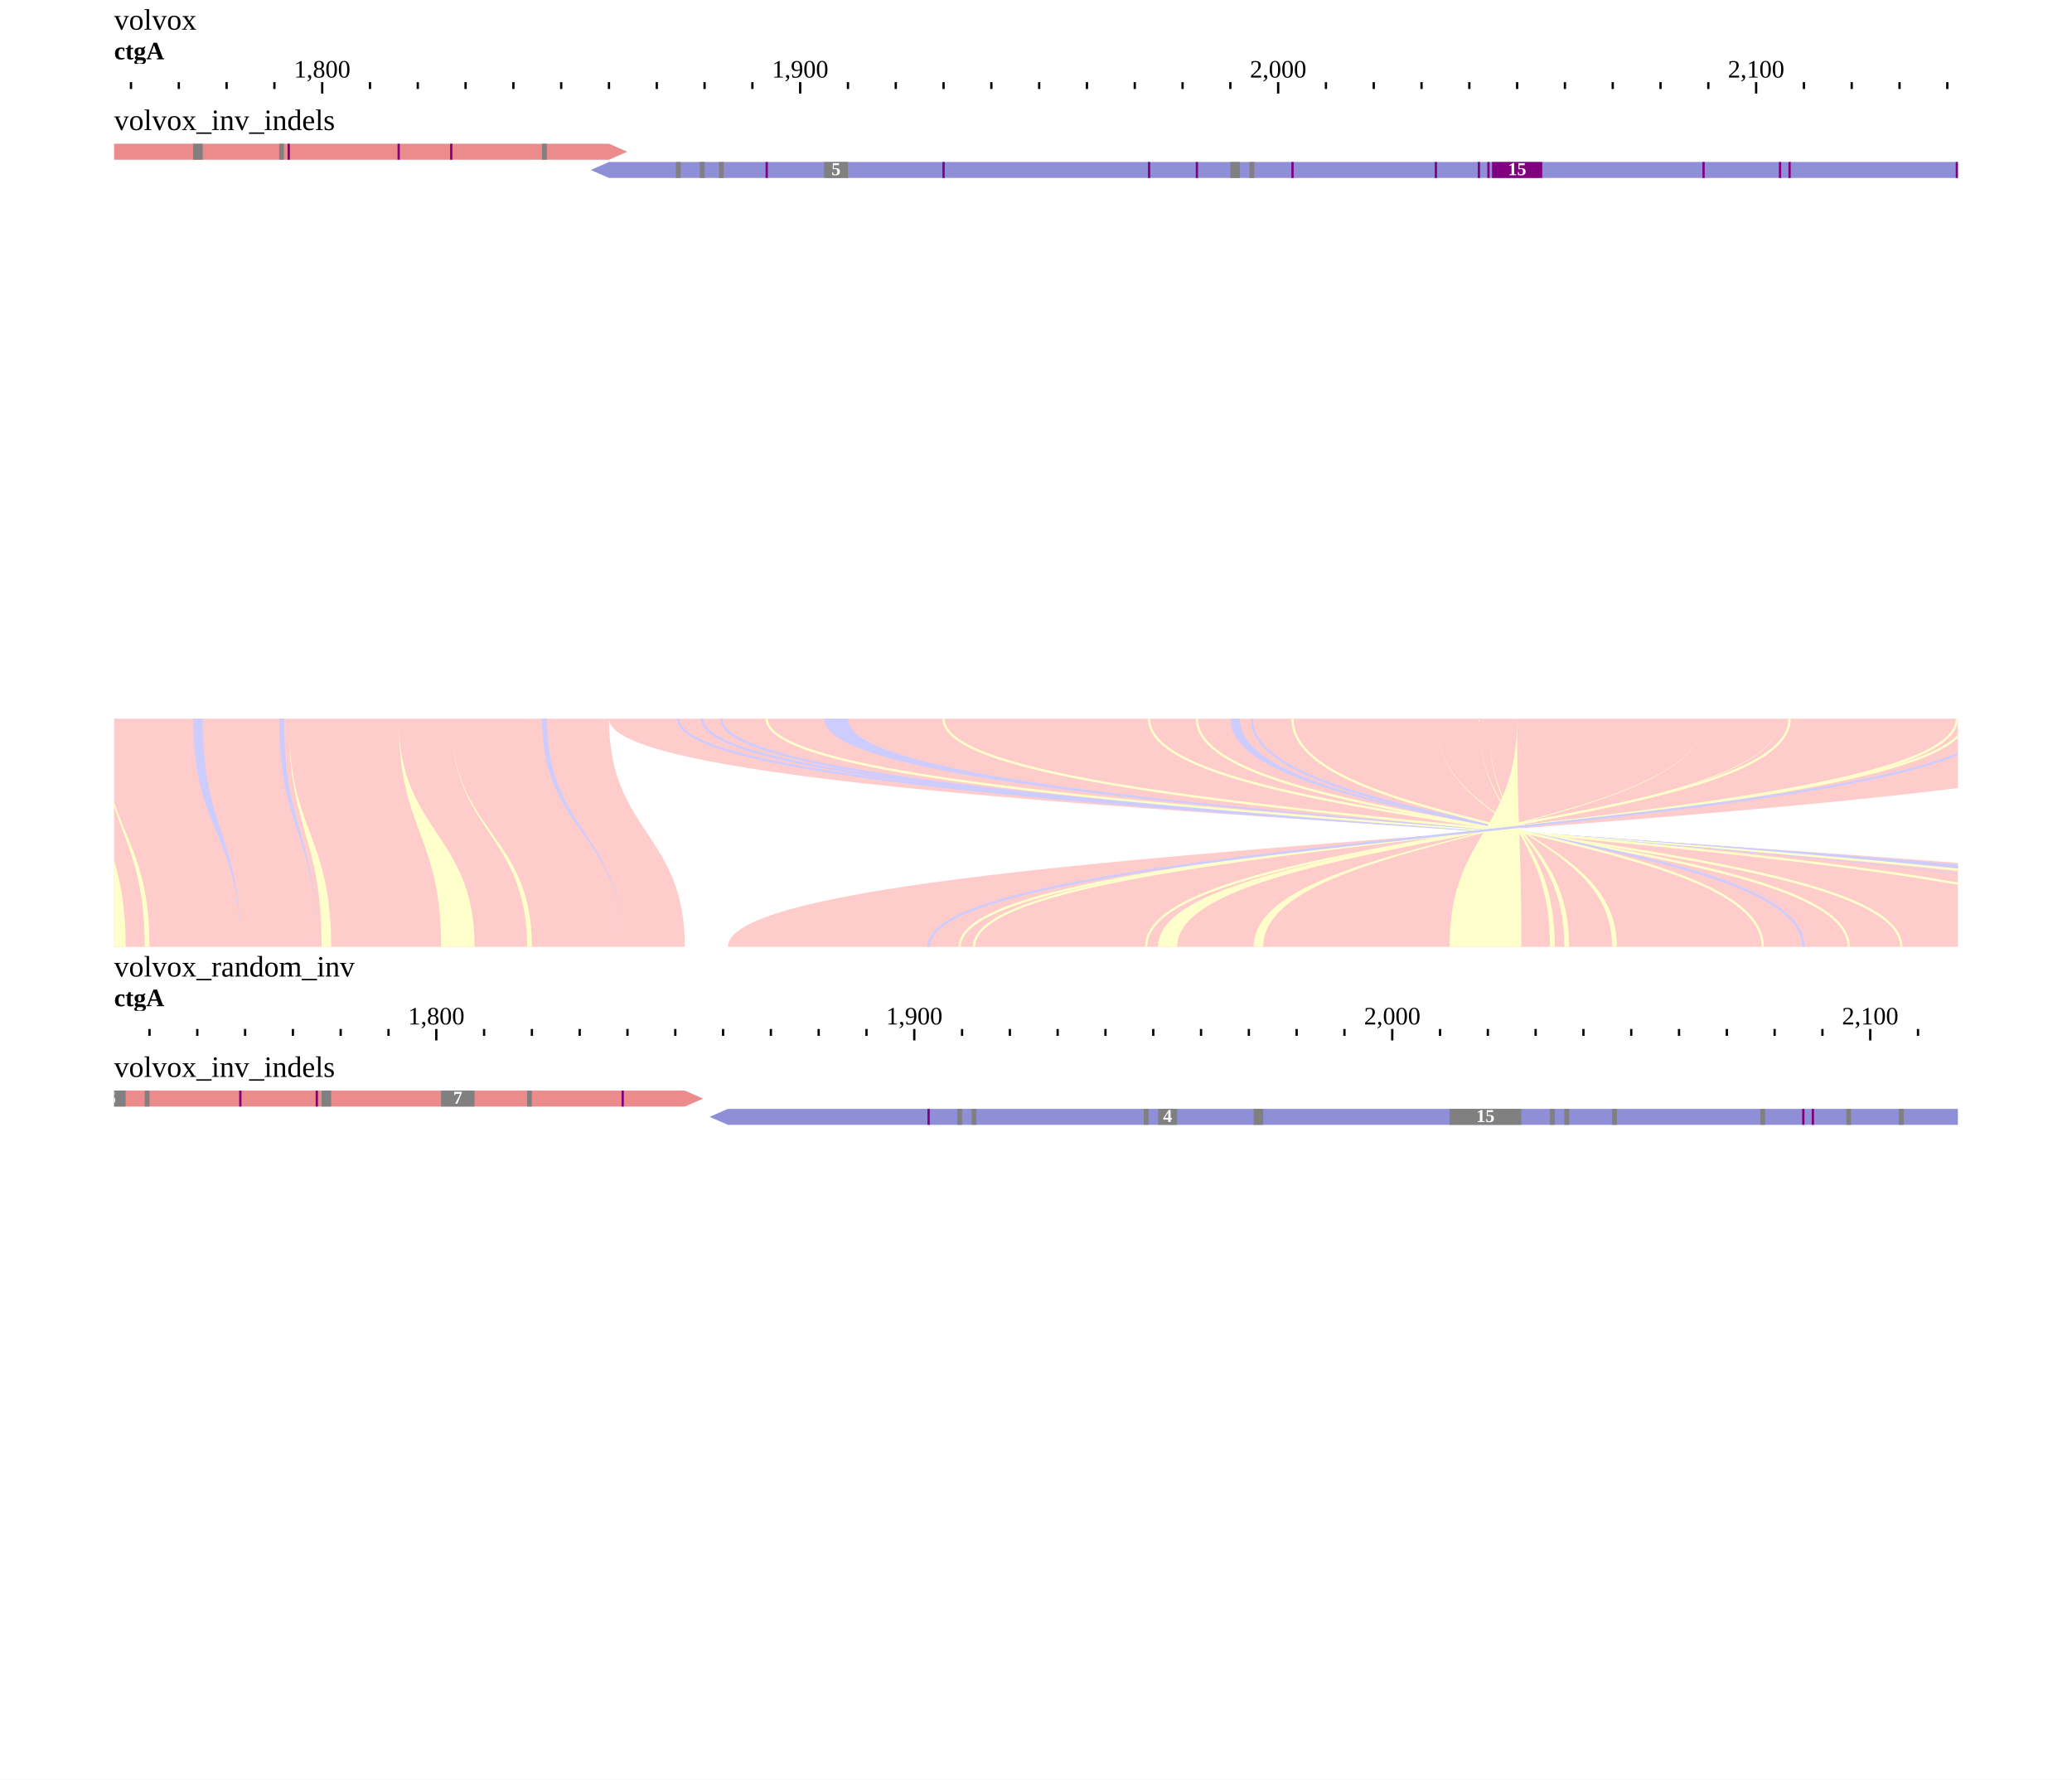
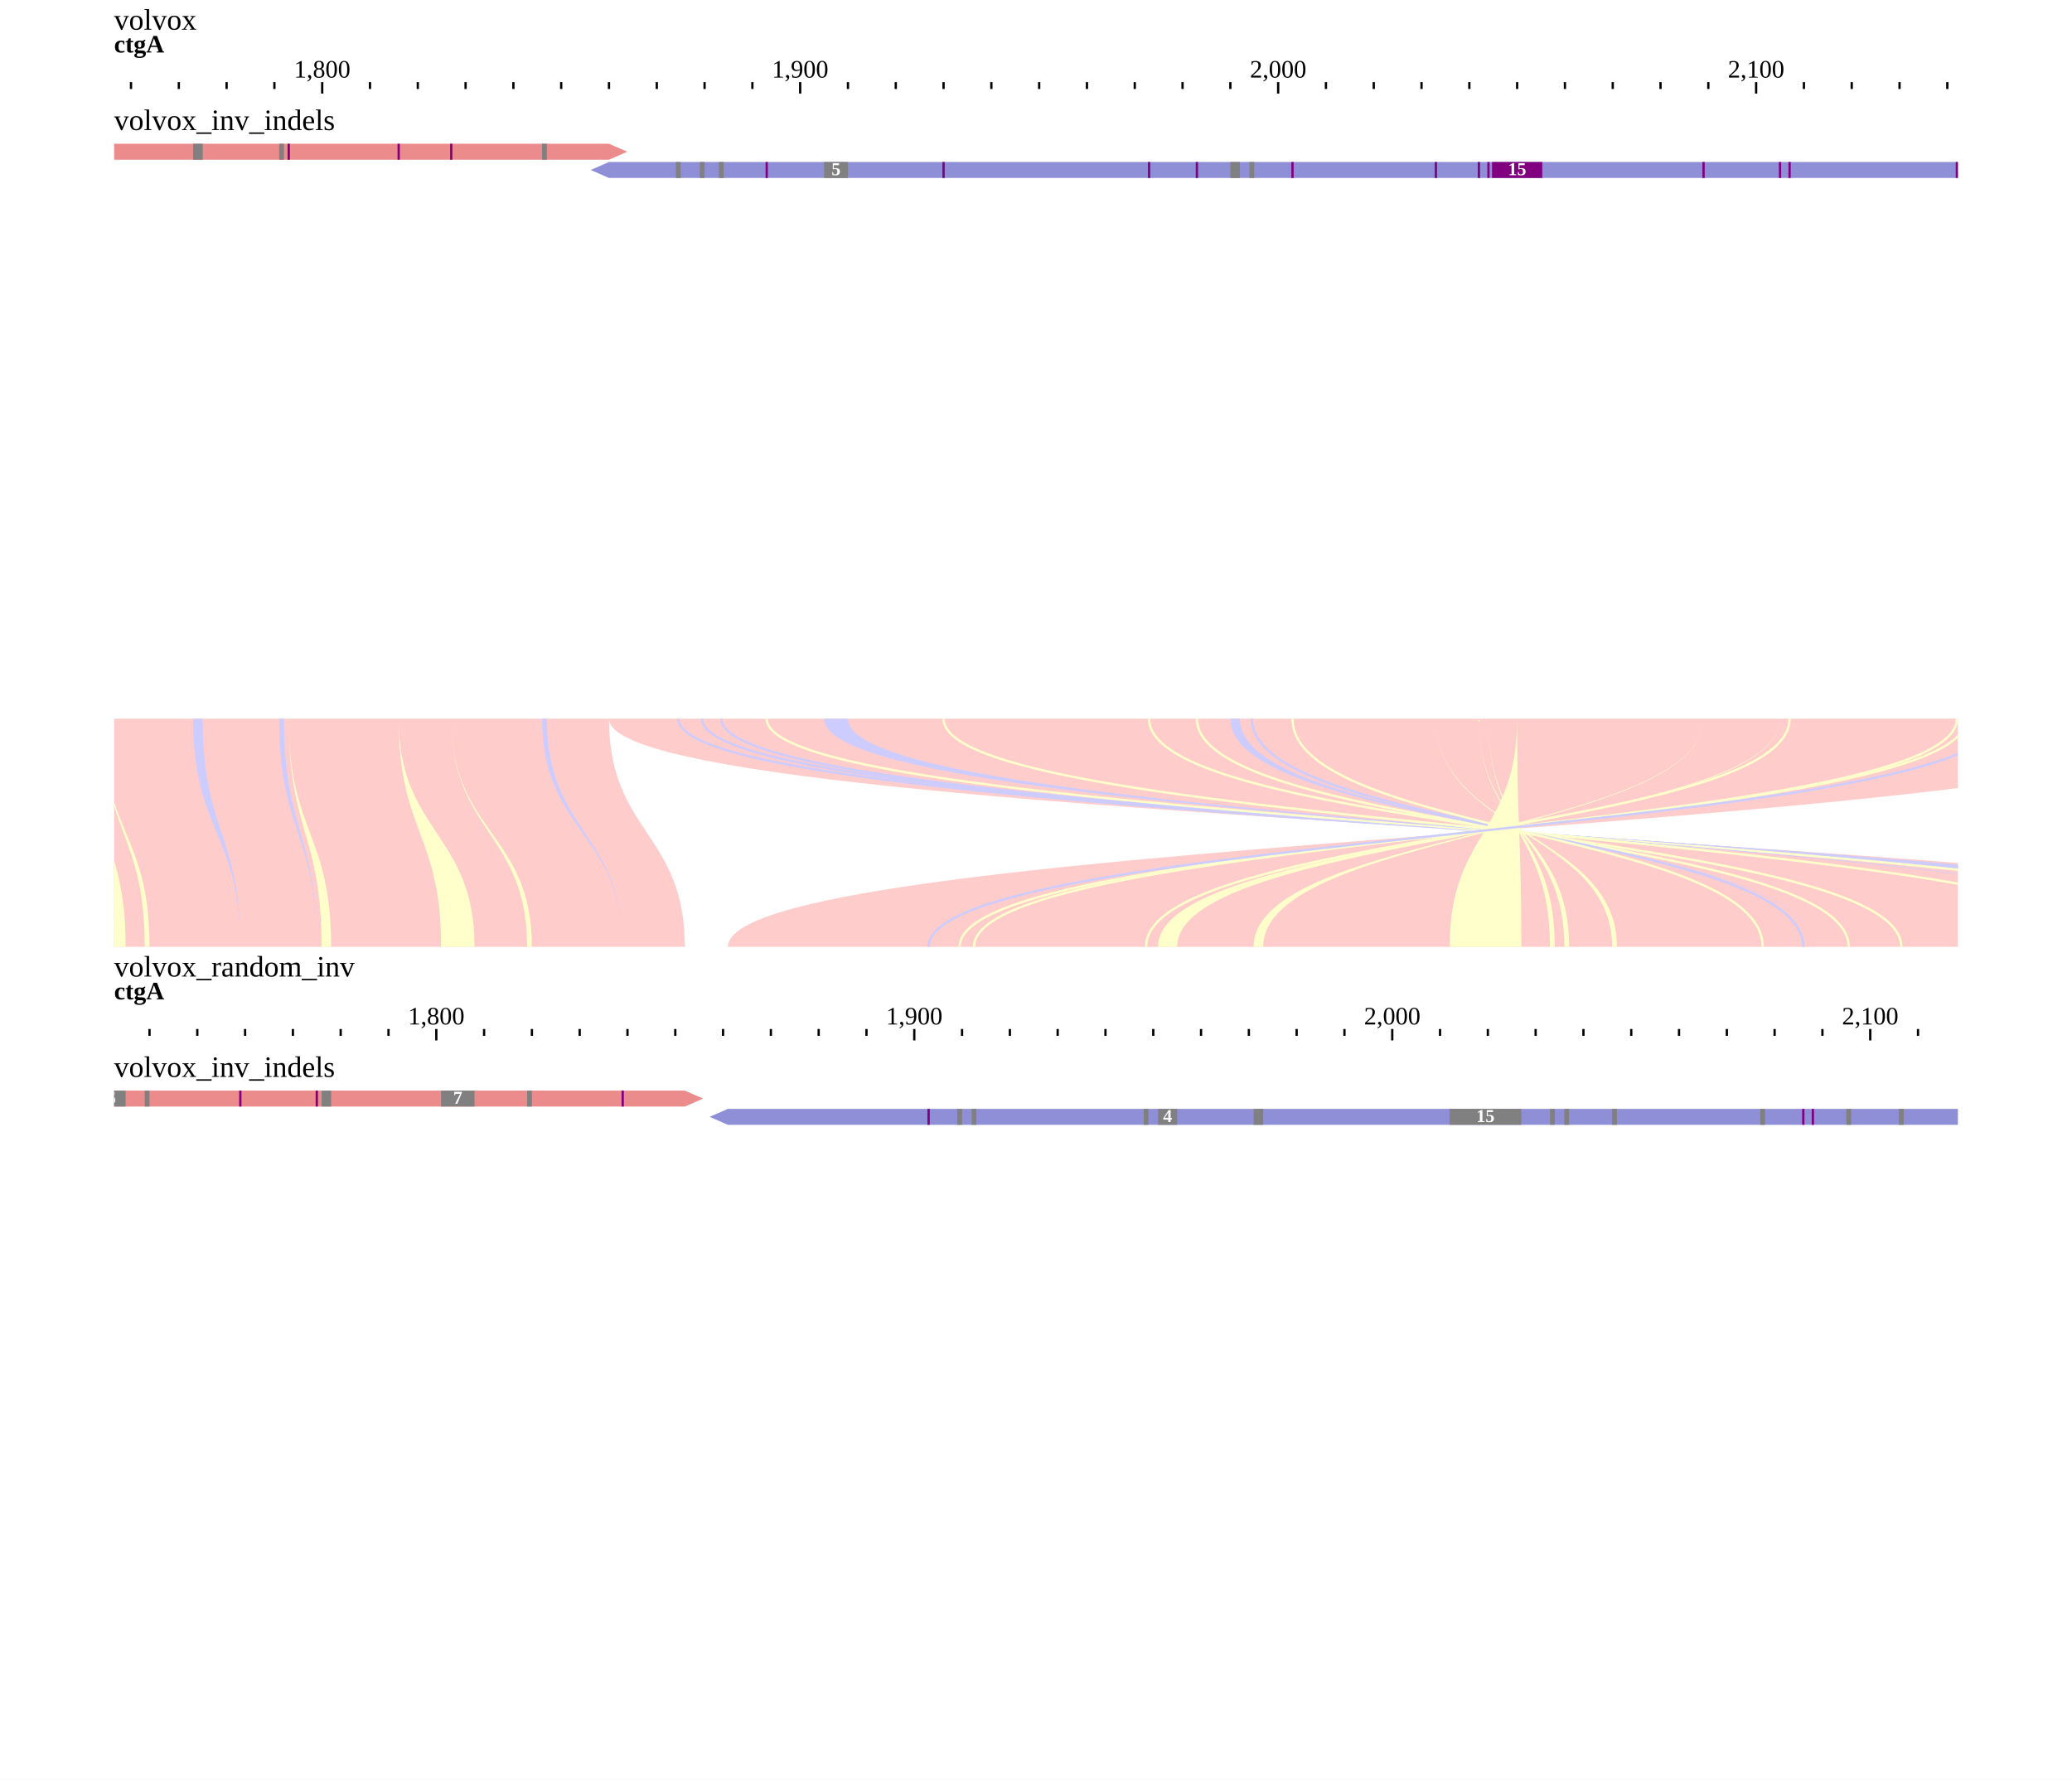
<svg xmlns="http://www.w3.org/2000/svg" width="908" height="780" viewBox="0 0 908 780">
  <rect width="908" height="780" fill="#ffffff" />
  <g transform="translate(0 0)">
    <g transform="translate(50 13)">
      <g transform="translate(0)">
        <text x="0" font-size="13" fill="#000000">volvox</text>
        <defs>
          <clipPath id="ruler-clip-view1">
            <rect x="0" y="0" width="808" height="30" />
          </clipPath>
        </defs>
        <g clip-path="url(#ruler-clip-view1)">
          <path d="M-327.73 23V28M-118.27 23V28M91.2 23V28M300.66 23V28M510.12 23V28M719.58 23V28M929.04 23V28M-474.35 23V26M-453.4 23V26M-432.46 23V26M-411.51 23V26M-390.56 23V26M-369.62 23V26M-348.67 23V26M-306.78 23V26M-285.83 23V26M-264.89 23V26M-243.94 23V26M-223 23V26M-202.05 23V26M-181.1 23V26M-160.16 23V26M-139.21 23V26M-97.32 23V26M-76.37 23V26M-55.43 23V26M-34.48 23V26M-13.54 23V26M7.41 23V26M28.36 23V26M49.3 23V26M70.25 23V26M112.14 23V26M133.09 23V26M154.03 23V26M174.98 23V26M195.93 23V26M216.87 23V26M237.82 23V26M258.76 23V26M279.71 23V26M321.6 23V26M342.55 23V26M363.49 23V26M384.44 23V26M405.39 23V26M426.33 23V26M447.28 23V26M468.22 23V26M489.17 23V26M531.06 23V26M552.01 23V26M572.95 23V26M593.9 23V26M614.85 23V26M635.79 23V26M656.74 23V26M677.68 23V26M698.63 23V26M740.52 23V26M761.47 23V26M782.42 23V26M803.36 23V26M824.31 23V26M845.25 23V26M866.2 23V26M887.15 23V26M908.09 23V26M949.98 23V26M970.93 23V26M991.88 23V26M1012.82 23V26M1033.77 23V26M1054.71 23V26M1075.66 23V26M1096.61 23V26M1117.55 23V26" stroke-width="1" stroke="#000000" fill="none" />
          <text x="91.2" y="21" text-anchor="middle" font-size="11" fill="#000000">1,800</text>
          <text x="300.66" y="21" text-anchor="middle" font-size="11" fill="#000000">1,900</text>
          <text x="510.12" y="21" text-anchor="middle" font-size="11" fill="#000000">2,000</text>
          <text x="719.58" y="21" text-anchor="middle" font-size="11" fill="#000000">2,100</text>
          <g transform="translate(0 0)">
            <defs>
              <clipPath id="reflabel-view1-volvox:ctgA:1528:1910:0">
-                 <rect x="0" y="0" width="1122.84" height="15" />
+                 <rect x="0" y="0" width="1122.84" height="13" />
              </clipPath>
            </defs>
            <g clip-path="url(#reflabel-view1-volvox:ctgA:1528:1910:0)">
-               <text x="0" y="13" font-size="11" font-weight="bold" fill="#000000">ctgA</text>
+               <text x="0" y="10" font-size="11" font-weight="bold" fill="#000000">ctgA</text>
            </g>
          </g>
        </g>
      </g>
      <g transform="translate(0 30)">
        <g transform="translate(0 0)">
          <defs>
            <clipPath id="track-clip-view1-volvox_inv_indels">
              <rect x="-50" y="20" width="858" height="250" />
            </clipPath>
          </defs>
          <g clip-path="url(#track-clip-view1-volvox_inv_indels)">
            <g transform="translate(0 20)">
              <defs>
                <clipPath id="alignments-clip-t1-display">
                  <rect x="0" y="0" width="808" height="250" />
                </clipPath>
              </defs>
              <g clip-path="url(#alignments-clip-t1-display)">
                <g>
                  <clipPath id="svgcanvas-clip-0">
                    <path d="M0,0h808v250h-808Z" />
                  </clipPath>
                  <g clip-path="url(#svgcanvas-clip-0)">
                    <clipPath id="svgcanvas-clip-1">
                      <path d="M0,0h808v250h-808Z" />
                    </clipPath>
                    <g clip-path="url(#svgcanvas-clip-1)">
                      <rect x="956.27" y="0" width="29295.15" height="7" fill="rgb(236,139,139)" />
                      <path d="M-405.23,0L216.87,0L224.87,3.5L216.87,7L-405.23,7Z" fill="rgb(236,139,139)" stroke="none" />
                      <path d="M914.38,8L216.87,8L208.87,11.5L216.87,15L914.38,15Z" fill="rgb(143,143,216)" stroke="none" />
                      <rect x="1090.32" y="0" width="2.09" height="7" fill="rgb(128,128,128)" />
                      <rect x="1153.16" y="0" width="4.19" height="7" fill="rgb(128,128,128)" />
                      <rect x="-340.29" y="0" width="2.09" height="7" fill="rgb(128,128,128)" />
                      <rect x="-329.82" y="0" width="2.09" height="7" fill="rgb(128,128,128)" />
                      <rect x="-292.12" y="0" width="2.09" height="7" fill="rgb(128,128,128)" />
                      <rect x="-248.13" y="0" width="2.09" height="7" fill="rgb(128,128,128)" />
                      <rect x="-220.9" y="0" width="10.47" height="7" fill="rgb(128,128,128)" />
                      <rect x="-189.48" y="0" width="2.09" height="7" fill="rgb(128,128,128)" />
                      <rect x="-183.2" y="0" width="2.09" height="7" fill="rgb(128,128,128)" />
                      <rect x="-118.27" y="0" width="2.09" height="7" fill="rgb(128,128,128)" />
                      <rect x="34.64" y="0" width="4.19" height="7" fill="rgb(128,128,128)" />
                      <rect x="72.34" y="0" width="2.09" height="7" fill="rgb(128,128,128)" />
                      <rect x="187.55" y="0" width="2.09" height="7" fill="rgb(128,128,128)" />
                      <rect x="246.2" y="8" width="2.09" height="7" fill="rgb(128,128,128)" />
                      <rect x="256.67" y="8" width="2.09" height="7" fill="rgb(128,128,128)" />
                      <rect x="265.05" y="8" width="2.09" height="7" fill="rgb(128,128,128)" />
                      <rect x="311.13" y="8" width="10.47" height="7" fill="rgb(128,128,128)" />
                      <rect x="489.17" y="8" width="4.19" height="7" fill="rgb(128,128,128)" />
                      <rect x="497.55" y="8" width="2.09" height="7" fill="rgb(128,128,128)" />
                      <rect x="824.31" y="8" width="2.09" height="7" fill="rgb(128,128,128)" />
                      <rect x="976.71" y="0" width="1" height="7" fill="rgb(128,0,128)" />
                      <rect x="985.09" y="0" width="1" height="7" fill="rgb(128,0,128)" />
                      <rect x="1029.08" y="0" width="1" height="7" fill="rgb(128,0,128)" />
                      <rect x="1050.02" y="0" width="1" height="7" fill="rgb(128,0,128)" />
                      <rect x="1079.35" y="0" width="1" height="7" fill="rgb(128,0,128)" />
                      <rect x="1175.7" y="0" width="1" height="7" fill="rgb(128,0,128)" />
                      <rect x="1207.12" y="0" width="1" height="7" fill="rgb(128,0,128)" />
                      <rect x="-259.1" y="0" width="1" height="7" fill="rgb(128,0,128)" />
                      <rect x="-238.16" y="0" width="1" height="7" fill="rgb(128,0,128)" />
                      <rect x="-227.68" y="0" width="1" height="7" fill="rgb(128,0,128)" />
                      <rect x="-164.85" y="0" width="1" height="7" fill="rgb(128,0,128)" />
                      <rect x="-137.62" y="0" width="1" height="7" fill="rgb(128,0,128)" />
                      <rect x="-108.29" y="0" width="1" height="7" fill="rgb(128,0,128)" />
                      <rect x="-14.04" y="0" width="1" height="7" fill="rgb(128,0,128)" />
                      <rect x="-5.66" y="0" width="1" height="7" fill="rgb(128,0,128)" />
                      <rect x="76.03" y="0" width="1" height="7" fill="rgb(128,0,128)" />
                      <rect x="124.21" y="0" width="1" height="7" fill="rgb(128,0,128)" />
                      <rect x="147.25" y="0" width="1" height="7" fill="rgb(128,0,128)" />
                      <rect x="285.49" y="8" width="1" height="7" fill="rgb(128,0,128)" />
                      <rect x="362.99" y="8" width="1" height="7" fill="rgb(128,0,128)" />
                      <rect x="453.06" y="8" width="1" height="7" fill="rgb(128,0,128)" />
                      <rect x="474.01" y="8" width="1" height="7" fill="rgb(128,0,128)" />
                      <rect x="515.9" y="8" width="1" height="7" fill="rgb(128,0,128)" />
                      <rect x="578.74" y="8" width="1" height="7" fill="rgb(128,0,128)" />
                      <rect x="597.59" y="8" width="1" height="7" fill="rgb(128,0,128)" />
                      <rect x="601.78" y="8" width="1" height="7" fill="rgb(128,0,128)" />
                      <rect x="603.85" y="8" width="22" height="7" fill="rgb(128,0,128)" />
                      <rect x="696.04" y="8" width="1" height="7" fill="rgb(128,0,128)" />
                      <rect x="729.55" y="8" width="1" height="7" fill="rgb(128,0,128)" />
                      <rect x="733.74" y="8" width="1" height="7" fill="rgb(128,0,128)" />
                      <rect x="807.05" y="8" width="1" height="7" fill="rgb(128,0,128)" />
                      <rect x="811.24" y="8" width="1" height="7" fill="rgb(128,0,128)" />
                    </g>
                  </g>
                  <text x="316.37" y="11.5" fill="#fff" font-size="8" font-weight="bold" text-anchor="middle" dominant-baseline="middle">5</text>
                  <text x="614.85" y="11.5" fill="#fff" font-size="8" font-weight="bold" text-anchor="middle" dominant-baseline="middle">15</text>
                </g>
              </g>
            </g>
          </g>
          <text x="0" y="14" font-size="13" fill="#000000">volvox_inv_indels</text>
        </g>
      </g>
      <g transform="translate(0 30)">
        <defs>
          <clipPath id="highlight-clip-view1">
            <rect x="0" y="0" width="808" height="272" />
          </clipPath>
        </defs>
        <g clip-path="url(#highlight-clip-view1)" />
      </g>
    </g>
  </g>
  <g transform="translate(0 315)">
    <g transform="translate(50 0)">
      <defs>
        <clipPath id="synclip-p1-0">
          <rect x="0" y="0" width="808" height="100" />
        </clipPath>
      </defs>
      <g clip-path="url(#synclip-p1-0)">
        <g>
          <g>
            <path d="M914.38,0C914.38,50 268.97,50 268.97,100L1010.46,100C1010.46,50 216.87,50 216.87,0Z" fill="rgb(255,0,0)" fill-opacity="0.2" stroke="none" />
            <path d="M-3677,0C-3677,50 -3620.72,50 -3620.72,100L250.11,100C250.11,50 216.87,50 216.87,0Z" fill="rgb(255,0,0)" fill-opacity="0.2" stroke="none" />
            <path d="M247.24,0C247.24,50 981.13,50 981.13,100" fill="none" stroke="rgb(204,204,255)" stroke-width="1" />
            <path d="M257.72,0C257.72,50 972.75,50 972.75,100" fill="none" stroke="rgb(204,204,255)" stroke-width="1" />
            <path d="M266.09,0C266.09,50 966.47,50 966.47,100" fill="none" stroke="rgb(204,204,255)" stroke-width="1" />
            <path d="M285.99,0C285.99,50 946.57,50 946.57,100" fill="none" stroke="rgb(255,255,204)" stroke-width="1" />
            <path d="M311.13,0C311.13,50 920.39,50 920.39,100L920.39,100C920.39,50 321.6,50 321.6,0Z" fill="rgb(204,204,255)" stroke="none" />
            <path d="M363.49,0C363.49,50 876.4,50 876.4,100" fill="none" stroke="rgb(255,255,204)" stroke-width="1" />
            <path d="M453.56,0C453.56,50 783.19,50 783.19,100" fill="none" stroke="rgb(255,255,204)" stroke-width="1" />
            <path d="M474.51,0C474.51,50 760.15,50 760.15,100" fill="none" stroke="rgb(255,255,204)" stroke-width="1" />
            <path d="M489.17,0C489.17,50 744.44,50 744.44,100L744.44,100C744.44,50 493.36,50 493.36,0Z" fill="rgb(204,204,255)" stroke="none" />
            <path d="M498.6,0C498.6,50 740.25,50 740.25,100" fill="none" stroke="rgb(204,204,255)" stroke-width="1" />
            <path d="M516.4,0C516.4,50 722.45,50 722.45,100" fill="none" stroke="rgb(255,255,204)" stroke-width="1" />
            <path d="M579.24,0C579.24,50 658.56,50 658.56,100L656.47,100C656.47,50 579.24,50 579.24,0Z" fill="rgb(255,255,204)" stroke="none" />
            <path d="M598.09,0C598.09,50 637.62,50 637.62,100L635.52,100C635.52,50 598.09,50 598.09,0Z" fill="rgb(255,255,204)" stroke="none" />
            <path d="M602.28,0C602.28,50 631.33,50 631.33,100L629.24,100C629.24,50 602.28,50 602.28,0Z" fill="rgb(255,255,204)" stroke="none" />
            <path d="M614.85,0C614.85,50 616.67,50 616.67,100L585.25,100C585.25,50 614.85,50 614.85,0Z" fill="rgb(255,255,204)" stroke="none" />
            <path d="M696.54,0C696.54,50 503.56,50 503.56,100L499.37,100C499.37,50 696.54,50 696.54,0Z" fill="rgb(255,255,204)" stroke="none" />
            <path d="M730.05,0C730.05,50 465.86,50 465.86,100L457.48,100C457.48,50 730.05,50 730.05,0Z" fill="rgb(255,255,204)" stroke="none" />
            <path d="M734.24,0C734.24,50 452.24,50 452.24,100" fill="none" stroke="rgb(255,255,204)" stroke-width="1" />
            <path d="M807.55,0C807.55,50 376.84,50 376.84,100" fill="none" stroke="rgb(255,255,204)" stroke-width="1" />
            <path d="M811.74,0C811.74,50 370.55,50 370.55,100" fill="none" stroke="rgb(255,255,204)" stroke-width="1" />
            <path d="M825.35,0C825.35,50 356.94,50 356.94,100" fill="none" stroke="rgb(204,204,255)" stroke-width="1" />
            <path d="M-13.54,0C-13.54,50 -7.52,50 -7.52,100L5.05,100C5.05,50 -13.54,50 -13.54,0Z" fill="rgb(255,255,204)" stroke="none" />
            <path d="M-5.16,0C-5.16,50 13.42,50 13.42,100L15.52,100C15.52,50 -5.16,50 -5.16,0Z" fill="rgb(255,255,204)" stroke="none" />
            <path d="M34.64,0C34.64,50 55.32,50 55.32,100L55.32,100C55.32,50 38.83,50 38.83,0Z" fill="rgb(204,204,255)" stroke="none" />
            <path d="M72.34,0C72.34,50 88.83,50 88.83,100L88.83,100C88.83,50 74.44,50 74.44,0Z" fill="rgb(204,204,255)" stroke="none" />
            <path d="M76.53,0C76.53,50 90.92,50 90.92,100L95.11,100C95.11,50 76.53,50 76.53,0Z" fill="rgb(255,255,204)" stroke="none" />
            <path d="M124.71,0C124.71,50 143.29,50 143.29,100L157.95,100C157.95,50 124.71,50 124.71,0Z" fill="rgb(255,255,204)" stroke="none" />
            <path d="M147.75,0C147.75,50 180.99,50 180.99,100L183.09,100C183.09,50 147.75,50 147.75,0Z" fill="rgb(255,255,204)" stroke="none" />
            <path d="M187.55,0C187.55,50 222.88,50 222.88,100L222.88,100C222.88,50 189.64,50 189.64,0Z" fill="rgb(204,204,255)" stroke="none" />
          </g>
        </g>
      </g>
    </g>
  </g>
  <g transform="translate(0 415)">
    <g transform="translate(50 13)">
      <g transform="translate(0)">
        <text x="0" font-size="13" fill="#000000">volvox_random_inv</text>
        <defs>
          <clipPath id="ruler-clip-view2">
            <rect x="0" y="0" width="808" height="30" />
          </clipPath>
        </defs>
        <g clip-path="url(#ruler-clip-view2)">
          <path d="M-277.73 23V28M-68.27 23V28M141.2 23V28M350.66 23V28M560.12 23V28M769.58 23V28M979.04 23V28M-424.35 23V26M-403.4 23V26M-382.46 23V26M-361.51 23V26M-340.56 23V26M-319.62 23V26M-298.67 23V26M-256.78 23V26M-235.83 23V26M-214.89 23V26M-193.94 23V26M-173 23V26M-152.05 23V26M-131.1 23V26M-110.16 23V26M-89.21 23V26M-47.32 23V26M-26.37 23V26M-5.43 23V26M15.52 23V26M36.46 23V26M57.41 23V26M78.36 23V26M99.3 23V26M120.25 23V26M162.14 23V26M183.09 23V26M204.03 23V26M224.98 23V26M245.93 23V26M266.87 23V26M287.82 23V26M308.76 23V26M329.71 23V26M371.6 23V26M392.55 23V26M413.49 23V26M434.44 23V26M455.39 23V26M476.33 23V26M497.28 23V26M518.22 23V26M539.17 23V26M581.06 23V26M602.01 23V26M622.95 23V26M643.9 23V26M664.85 23V26M685.79 23V26M706.74 23V26M727.68 23V26M748.63 23V26M790.52 23V26M811.47 23V26M832.42 23V26M853.36 23V26M874.31 23V26M895.25 23V26M916.2 23V26M937.15 23V26M958.09 23V26M999.98 23V26M1020.93 23V26M1041.88 23V26M1062.82 23V26M1083.77 23V26M1104.71 23V26M1125.66 23V26M1146.61 23V26M1167.55 23V26" stroke-width="1" stroke="#000000" fill="none" />
          <text x="141.2" y="21" text-anchor="middle" font-size="11" fill="#000000">1,800</text>
          <text x="350.66" y="21" text-anchor="middle" font-size="11" fill="#000000">1,900</text>
          <text x="560.12" y="21" text-anchor="middle" font-size="11" fill="#000000">2,000</text>
          <text x="769.58" y="21" text-anchor="middle" font-size="11" fill="#000000">2,100</text>
          <g transform="translate(0 0)">
            <defs>
              <clipPath id="reflabel-view2-volvox_random_inv:ctgA:1528:1910:0">
-                 <rect x="0" y="0" width="1172.84" height="15" />
+                 <rect x="0" y="0" width="1172.84" height="13" />
              </clipPath>
            </defs>
            <g clip-path="url(#reflabel-view2-volvox_random_inv:ctgA:1528:1910:0)">
-               <text x="0" y="13" font-size="11" font-weight="bold" fill="#000000">ctgA</text>
+               <text x="0" y="10" font-size="11" font-weight="bold" fill="#000000">ctgA</text>
            </g>
          </g>
        </g>
      </g>
      <g transform="translate(0 30)">
        <g transform="translate(0 0)">
          <defs>
            <clipPath id="track-clip-view2-volvox_inv_indels">
              <rect x="-50" y="20" width="858" height="250" />
            </clipPath>
          </defs>
          <g clip-path="url(#track-clip-view2-volvox_inv_indels)">
            <g transform="translate(0 20)">
              <defs>
                <clipPath id="alignments-clip-t2-display">
                  <rect x="0" y="0" width="808" height="250" />
                </clipPath>
              </defs>
              <g clip-path="url(#alignments-clip-t2-display)">
                <g>
                  <clipPath id="svgcanvas-clip-2">
                    <path d="M0,0h808v250h-808Z" />
                  </clipPath>
                  <g clip-path="url(#svgcanvas-clip-2)">
                    <clipPath id="svgcanvas-clip-3">
                      <path d="M0,0h808v250h-808Z" />
                    </clipPath>
                    <g clip-path="url(#svgcanvas-clip-3)">
                      <rect x="1010.46" y="0" width="28719.14" height="7" fill="rgb(236,139,139)" />
                      <path d="M-405.5,0L250.11,0L258.11,3.5L250.11,7L-405.5,7Z" fill="rgb(236,139,139)" stroke="none" />
                      <path d="M1010.46,8L268.97,8L260.97,11.5L268.97,15L1010.46,15Z" fill="rgb(143,143,216)" stroke="none" />
                      <rect x="1031.4" y="0" width="2.09" height="7" fill="rgb(128,128,128)" />
                      <rect x="1041.88" y="0" width="4.19" height="7" fill="rgb(128,128,128)" />
                      <rect x="1090.05" y="0" width="2.09" height="7" fill="rgb(128,128,128)" />
                      <rect x="1113.09" y="0" width="2.09" height="7" fill="rgb(128,128,128)" />
                      <rect x="1144.51" y="0" width="2.09" height="7" fill="rgb(128,128,128)" />
                      <rect x="-267.25" y="0" width="2.09" height="7" fill="rgb(128,128,128)" />
                      <rect x="-246.31" y="0" width="2.09" height="7" fill="rgb(128,128,128)" />
                      <rect x="-233.74" y="0" width="2.09" height="7" fill="rgb(128,128,128)" />
                      <rect x="-183.47" y="0" width="14.66" height="7" fill="rgb(128,128,128)" />
                      <rect x="-141.58" y="0" width="10.47" height="7" fill="rgb(128,128,128)" />
                      <rect x="-103.87" y="0" width="2.09" height="7" fill="rgb(128,128,128)" />
                      <rect x="-7.52" y="0" width="12.57" height="7" fill="rgb(128,128,128)" />
                      <rect x="13.42" y="0" width="2.09" height="7" fill="rgb(128,128,128)" />
                      <rect x="90.92" y="0" width="4.19" height="7" fill="rgb(128,128,128)" />
                      <rect x="143.29" y="0" width="14.66" height="7" fill="rgb(128,128,128)" />
                      <rect x="180.99" y="0" width="2.09" height="7" fill="rgb(128,128,128)" />
                      <rect x="369.51" y="8" width="2.09" height="7" fill="rgb(128,128,128)" />
                      <rect x="375.79" y="8" width="2.09" height="7" fill="rgb(128,128,128)" />
                      <rect x="451.2" y="8" width="2.09" height="7" fill="rgb(128,128,128)" />
                      <rect x="457.48" y="8" width="8.38" height="7" fill="rgb(128,128,128)" />
                      <rect x="499.37" y="8" width="4.19" height="7" fill="rgb(128,128,128)" />
                      <rect x="585.25" y="8" width="31.42" height="7" fill="rgb(128,128,128)" />
                      <rect x="629.24" y="8" width="2.09" height="7" fill="rgb(128,128,128)" />
                      <rect x="635.52" y="8" width="2.09" height="7" fill="rgb(128,128,128)" />
                      <rect x="656.47" y="8" width="2.09" height="7" fill="rgb(128,128,128)" />
                      <rect x="721.4" y="8" width="2.09" height="7" fill="rgb(128,128,128)" />
                      <rect x="759.1" y="8" width="2.09" height="7" fill="rgb(128,128,128)" />
                      <rect x="782.14" y="8" width="2.09" height="7" fill="rgb(128,128,128)" />
                      <rect x="874.31" y="8" width="4.19" height="7" fill="rgb(128,128,128)" />
                      <rect x="945.52" y="8" width="2.09" height="7" fill="rgb(128,128,128)" />
                      <rect x="1156.58" y="0" width="1" height="7" fill="rgb(128,0,128)" />
                      <rect x="-343.16" y="0" width="1" height="7" fill="rgb(128,0,128)" />
                      <rect x="-334.78" y="0" width="1" height="7" fill="rgb(128,0,128)" />
                      <rect x="-299.17" y="0" width="1" height="7" fill="rgb(128,0,128)" />
                      <rect x="-255.19" y="0" width="1" height="7" fill="rgb(128,0,128)" />
                      <rect x="-225.86" y="0" width="1" height="7" fill="rgb(128,0,128)" />
                      <rect x="-204.91" y="0" width="1" height="7" fill="rgb(128,0,128)" />
                      <rect x="-200.73" y="0" width="1" height="7" fill="rgb(128,0,128)" />
                      <rect x="-112.75" y="0" width="1" height="7" fill="rgb(128,0,128)" />
                      <rect x="54.82" y="0" width="1" height="7" fill="rgb(128,0,128)" />
                      <rect x="88.33" y="0" width="1" height="7" fill="rgb(128,0,128)" />
                      <rect x="222.38" y="0" width="1" height="7" fill="rgb(128,0,128)" />
                      <rect x="356.44" y="8" width="1" height="7" fill="rgb(128,0,128)" />
                      <rect x="739.75" y="8" width="1" height="7" fill="rgb(128,0,128)" />
                      <rect x="743.94" y="8" width="1" height="7" fill="rgb(128,0,128)" />
                      <rect x="919.89" y="8" width="1" height="7" fill="rgb(128,0,128)" />
                      <rect x="965.97" y="8" width="1" height="7" fill="rgb(128,0,128)" />
                      <rect x="972.25" y="8" width="1" height="7" fill="rgb(128,0,128)" />
                      <rect x="980.63" y="8" width="1" height="7" fill="rgb(128,0,128)" />
                    </g>
                  </g>
                  <text x="-1.24" y="3.5" fill="#fff" font-size="8" font-weight="bold" text-anchor="middle" dominant-baseline="middle">6</text>
                  <text x="150.62" y="3.5" fill="#fff" font-size="8" font-weight="bold" text-anchor="middle" dominant-baseline="middle">7</text>
                  <text x="461.67" y="11.5" fill="rgb(255,255,255)" fill-opacity="0.965" font-size="8" font-weight="bold" text-anchor="middle" dominant-baseline="middle">4</text>
                  <text x="600.96" y="11.5" fill="#fff" font-size="8" font-weight="bold" text-anchor="middle" dominant-baseline="middle">15</text>
                </g>
              </g>
            </g>
          </g>
          <text x="0" y="14" font-size="13" fill="#000000">volvox_inv_indels</text>
        </g>
      </g>
      <g transform="translate(0 30)">
        <defs>
          <clipPath id="highlight-clip-view2">
            <rect x="0" y="0" width="808" height="272" />
          </clipPath>
        </defs>
        <g clip-path="url(#highlight-clip-view2)" />
      </g>
    </g>
  </g>
</svg>
